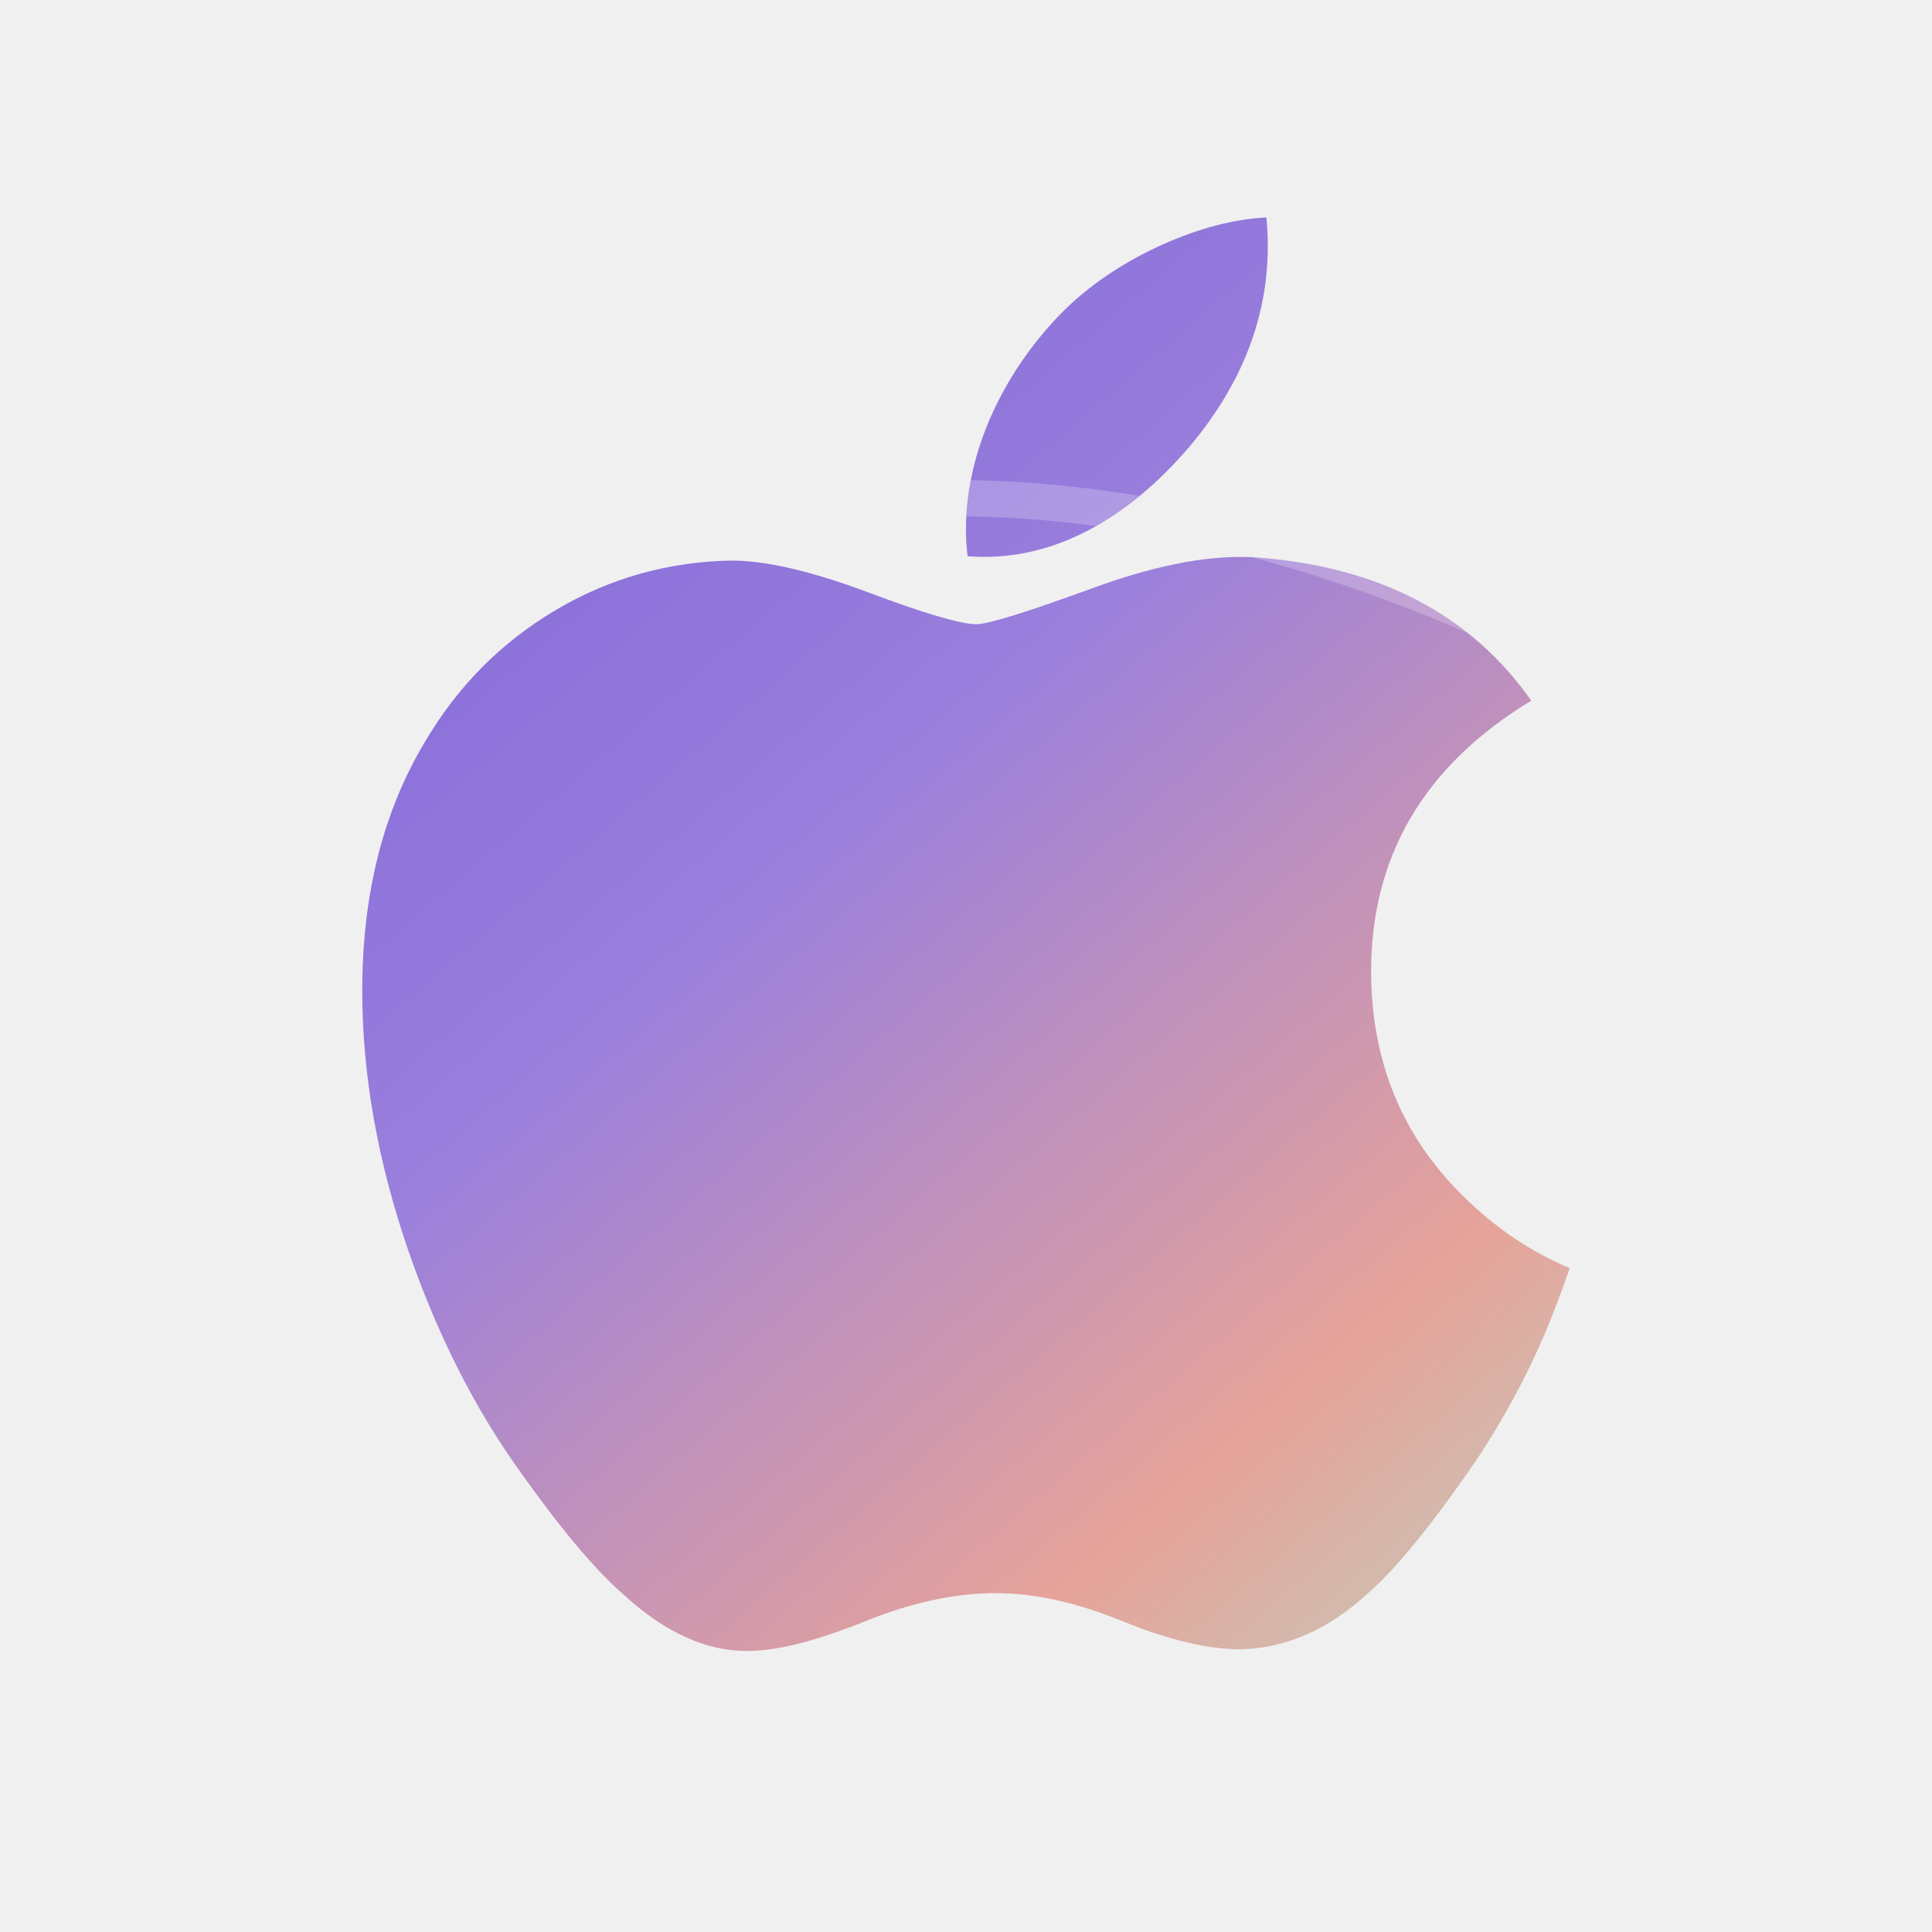
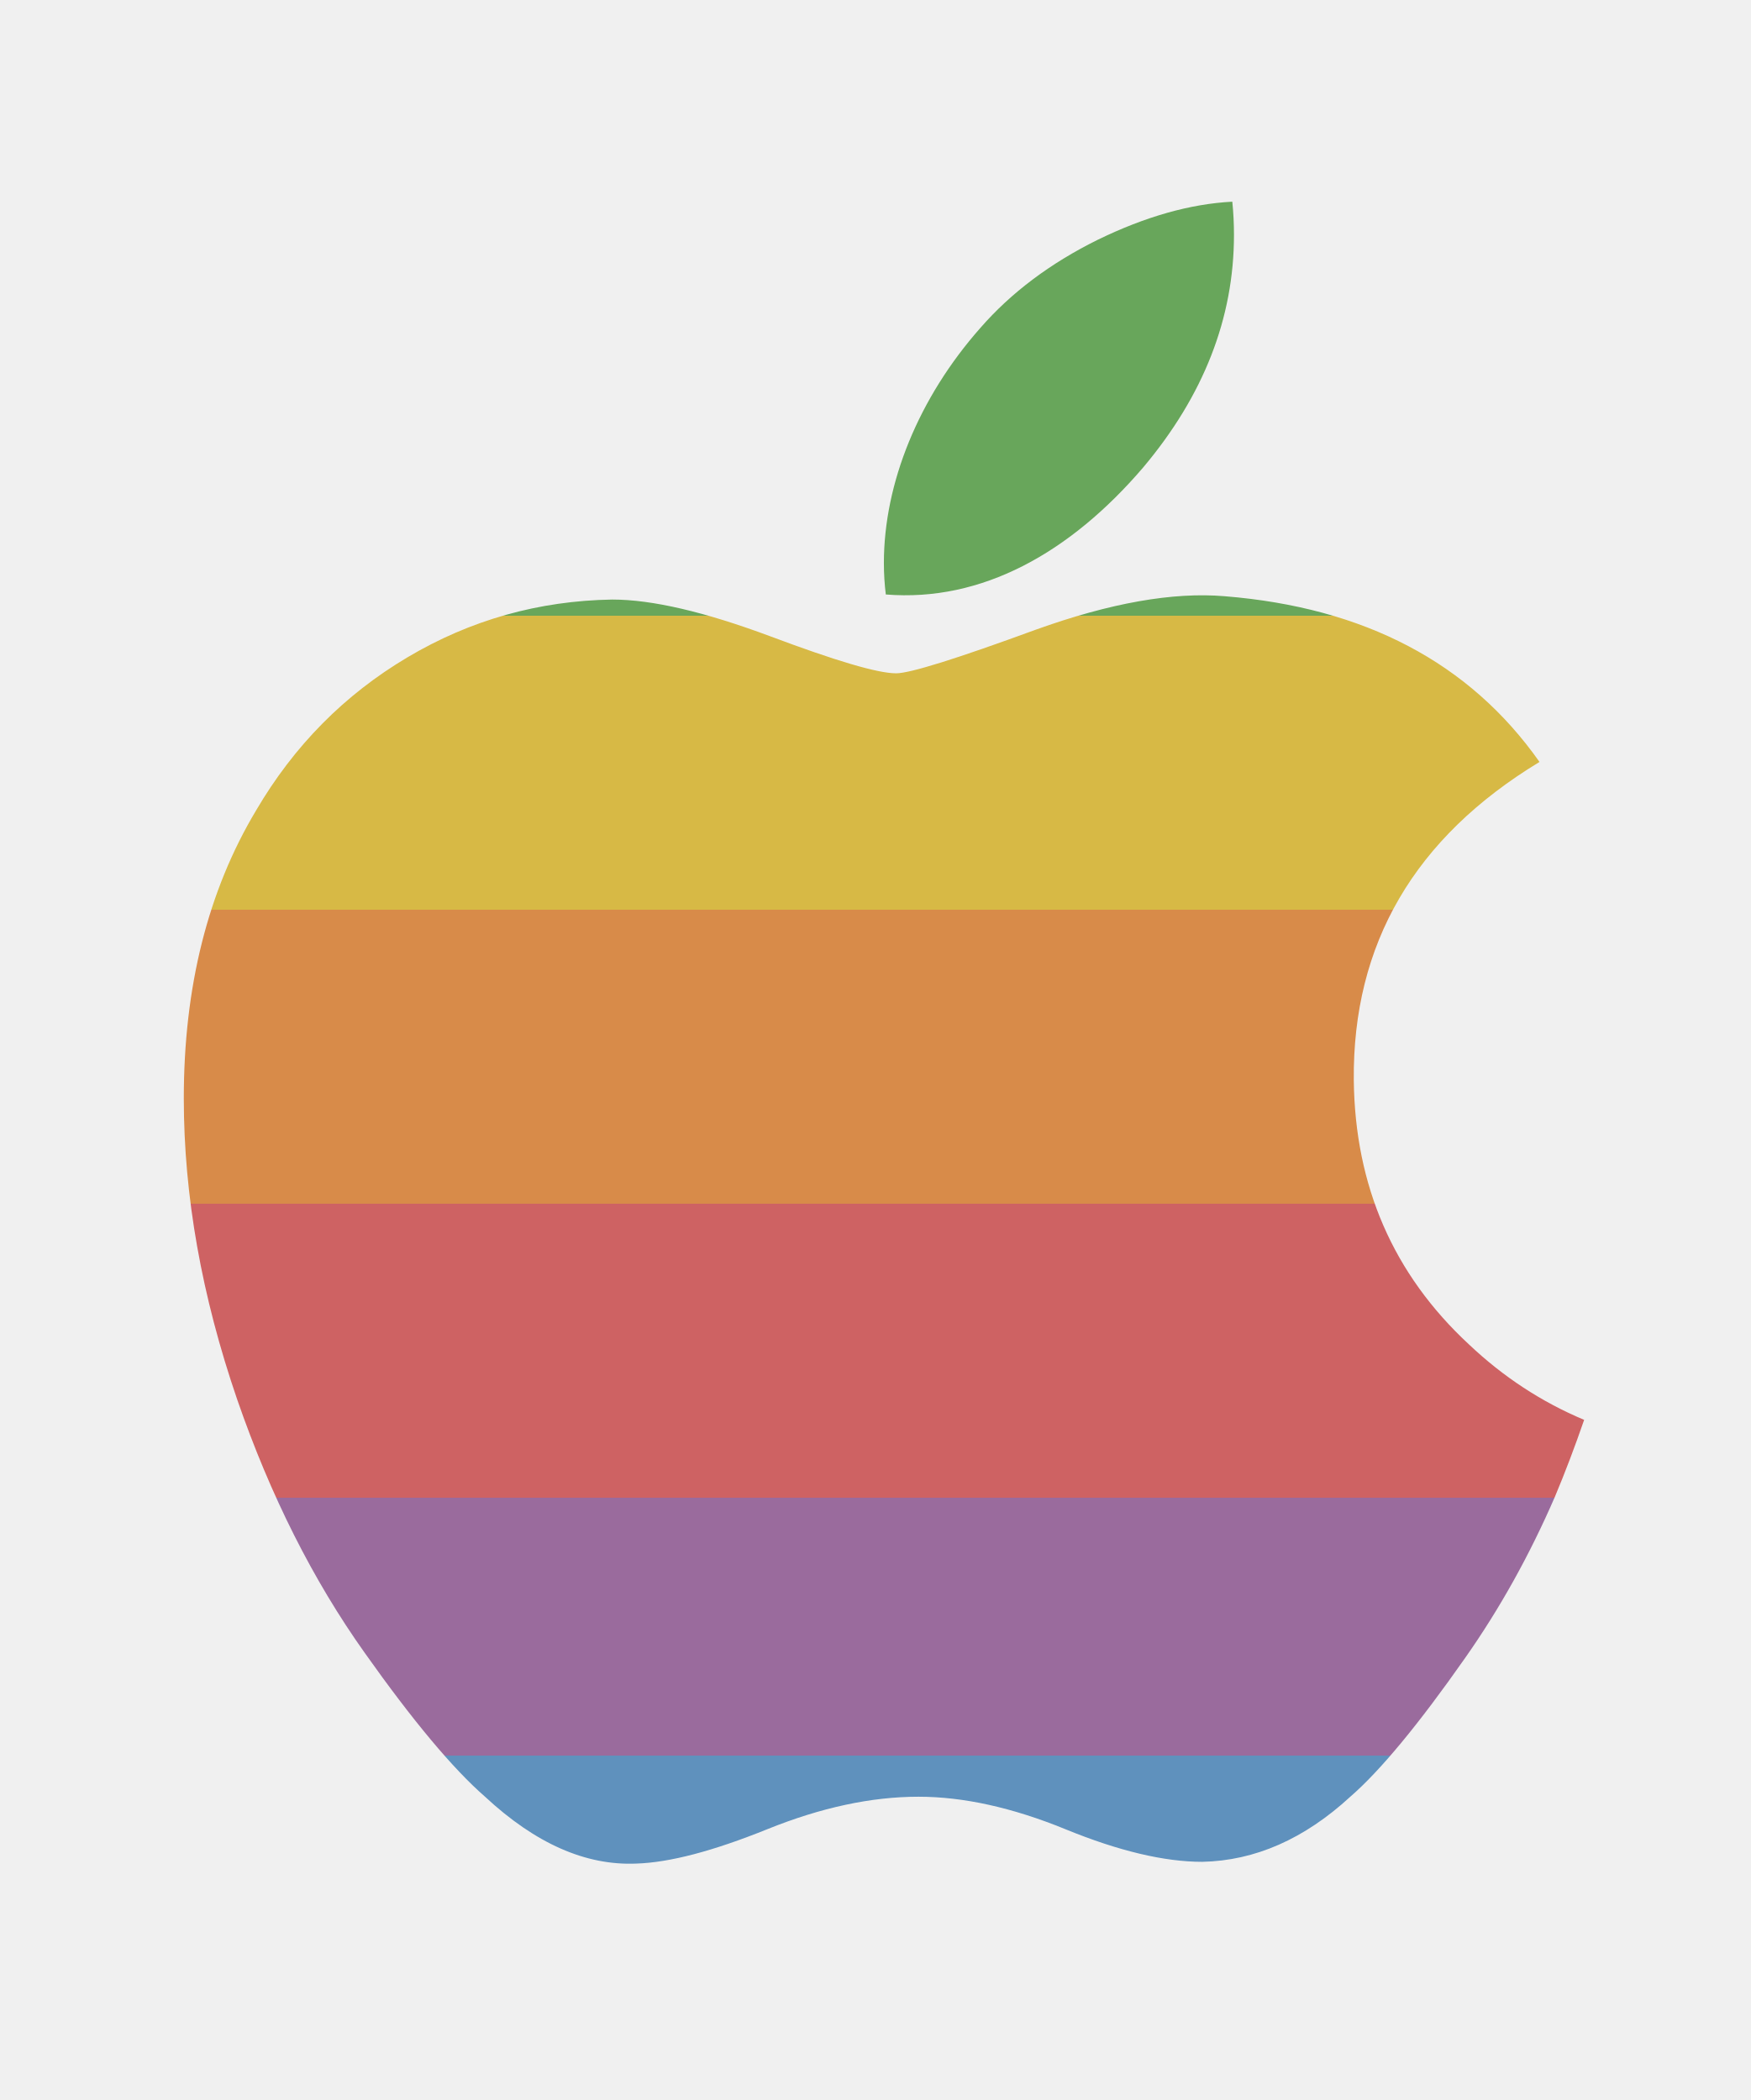
- <svg xmlns="http://www.w3.org/2000/svg" viewBox="0 0 64 64">
+ <svg xmlns="http://www.w3.org/2000/svg" viewBox="0 8 20 24">
  <defs>
-     <linearGradient id="silk" x1="10" y1="7" x2="54" y2="58" gradientUnits="userSpaceOnUse">
-       <stop stop-color="#7b60d7" />
-       <stop offset=".4" stop-color="#9a7fdd" />
-       <stop offset=".76" stop-color="#e6a399" />
-       <stop offset="1" stop-color="#b8d9ca" />
+     <linearGradient id="rainbow" x1="0" y1="10" x2="0" y2="31" gradientUnits="userSpaceOnUse">
+       <stop stop-color="#68a65b" />
+       <stop offset=".24" stop-color="#68a65b" />
+       <stop offset=".24" stop-color="#d7b945" />
+       <stop offset=".4" stop-color="#d7b945" />
+       <stop offset=".4" stop-color="#d88b49" />
+       <stop offset=".56" stop-color="#d88b49" />
+       <stop offset=".56" stop-color="#ce6263" />
+       <stop offset=".72" stop-color="#ce6263" />
+       <stop offset=".72" stop-color="#9a6b9d" />
+       <stop offset=".86" stop-color="#9a6b9d" />
+       <stop offset=".86" stop-color="#5f91bd" />
+       <stop offset="1" stop-color="#5f91bd" />
    </linearGradient>
-     <clipPath id="apple">
-       <path d="M18.1,24.227c-0.106,0.307-0.217,0.6-0.335,0.881c-0.288,0.664-0.628,1.275-1.022,1.836c-0.536,0.766-0.976,1.296-1.315,1.59c-0.525,0.483-1.088,0.731-1.691,0.744c-0.433,0-0.954-0.123-1.562-0.372c-0.609-0.249-1.169-0.372-1.681-0.372c-0.537,0-1.113,0.123-1.729,0.372c-0.617,0.249-1.114,0.38-1.494,0.392c-0.578,0.025-1.154-0.229-1.729-0.764c-0.367-0.32-0.826-0.869-1.376-1.646c-0.59-0.83-1.075-1.793-1.455-2.891C2.304,22.812,2.1,21.664,2.1,20.553c0-1.273,0.275-2.371,0.826-3.291c0.433-0.739,1.009-1.322,1.73-1.75c0.721-0.428,1.5-0.646,2.339-0.66c0.459,0,1.061,0.142,1.809,0.421c0.746,0.28,1.225,0.422,1.435,0.422c0.157,0,0.689-0.166,1.591-0.497c0.853-0.307,1.573-0.434,2.163-0.384c1.598,0.129,2.798,0.759,3.597,1.894c-1.429,0.866-2.136,2.079-2.122,3.635c0.013,1.212,0.452,2.221,1.316,3.022C17.176,23.736,17.614,24.023,18.1,24.227z M14.08,10.305c0.013,0.127,0.019,0.254,0.019,0.38c0,0.95-0.347,1.837-1.038,2.658c-0.835,0.976-1.845,1.54-2.94,1.451c-0.014-0.114-0.022-0.234-0.022-0.36c0-0.912,0.397-1.888,1.102-2.686c0.352-0.404,0.8-0.74,1.342-1.008C13.085,10.476,13.598,10.33,14.08,10.305z" transform="translate(6.75 -18.56) scale(2.5)" />
-     </clipPath>
  </defs>
-   <g clip-path="url(#apple)">
-     <rect width="64" height="64" fill="url(#silk)" />
-     <path d="M7 28C21 12 41 14 59 26" fill="none" stroke="#fff" stroke-opacity=".22" stroke-width="1.2" />
-   </g>
+   <path d="M18.1,24.227c-0.106,0.307-0.217,0.6-0.335,0.881c-0.288,0.664-0.628,1.275-1.022,1.836c-0.536,0.766-0.976,1.296-1.315,1.59c-0.525,0.483-1.088,0.731-1.691,0.744c-0.433,0-0.954-0.123-1.562-0.372c-0.609-0.249-1.169-0.372-1.681-0.372c-0.537,0-1.113,0.123-1.729,0.372c-0.617,0.249-1.114,0.38-1.494,0.392c-0.578,0.025-1.154-0.229-1.729-0.764c-0.367-0.32-0.826-0.869-1.376-1.646c-0.59-0.83-1.075-1.793-1.455-2.891C2.304,22.812,2.1,21.664,2.1,20.553c0-1.273,0.275-2.371,0.826-3.291c0.433-0.739,1.009-1.322,1.73-1.75c0.721-0.428,1.5-0.646,2.339-0.66c0.459,0,1.061,0.142,1.809,0.421c0.746,0.28,1.225,0.422,1.435,0.422c0.157,0,0.689-0.166,1.591-0.497c0.853-0.307,1.573-0.434,2.163-0.384c1.598,0.129,2.798,0.759,3.597,1.894c-1.429,0.866-2.136,2.079-2.122,3.635c0.013,1.212,0.452,2.221,1.316,3.022C17.176,23.736,17.614,24.023,18.1,24.227z M14.08,10.305c0.013,0.127,0.019,0.254,0.019,0.38c0,0.95-0.347,1.837-1.038,2.658c-0.835,0.976-1.845,1.54-2.94,1.451c-0.014-0.114-0.022-0.234-0.022-0.36c0-0.912,0.397-1.888,1.102-2.686c0.352-0.404,0.8-0.74,1.342-1.008C13.085,10.476,13.598,10.33,14.08,10.305z" fill="url(#rainbow)" />
</svg>
